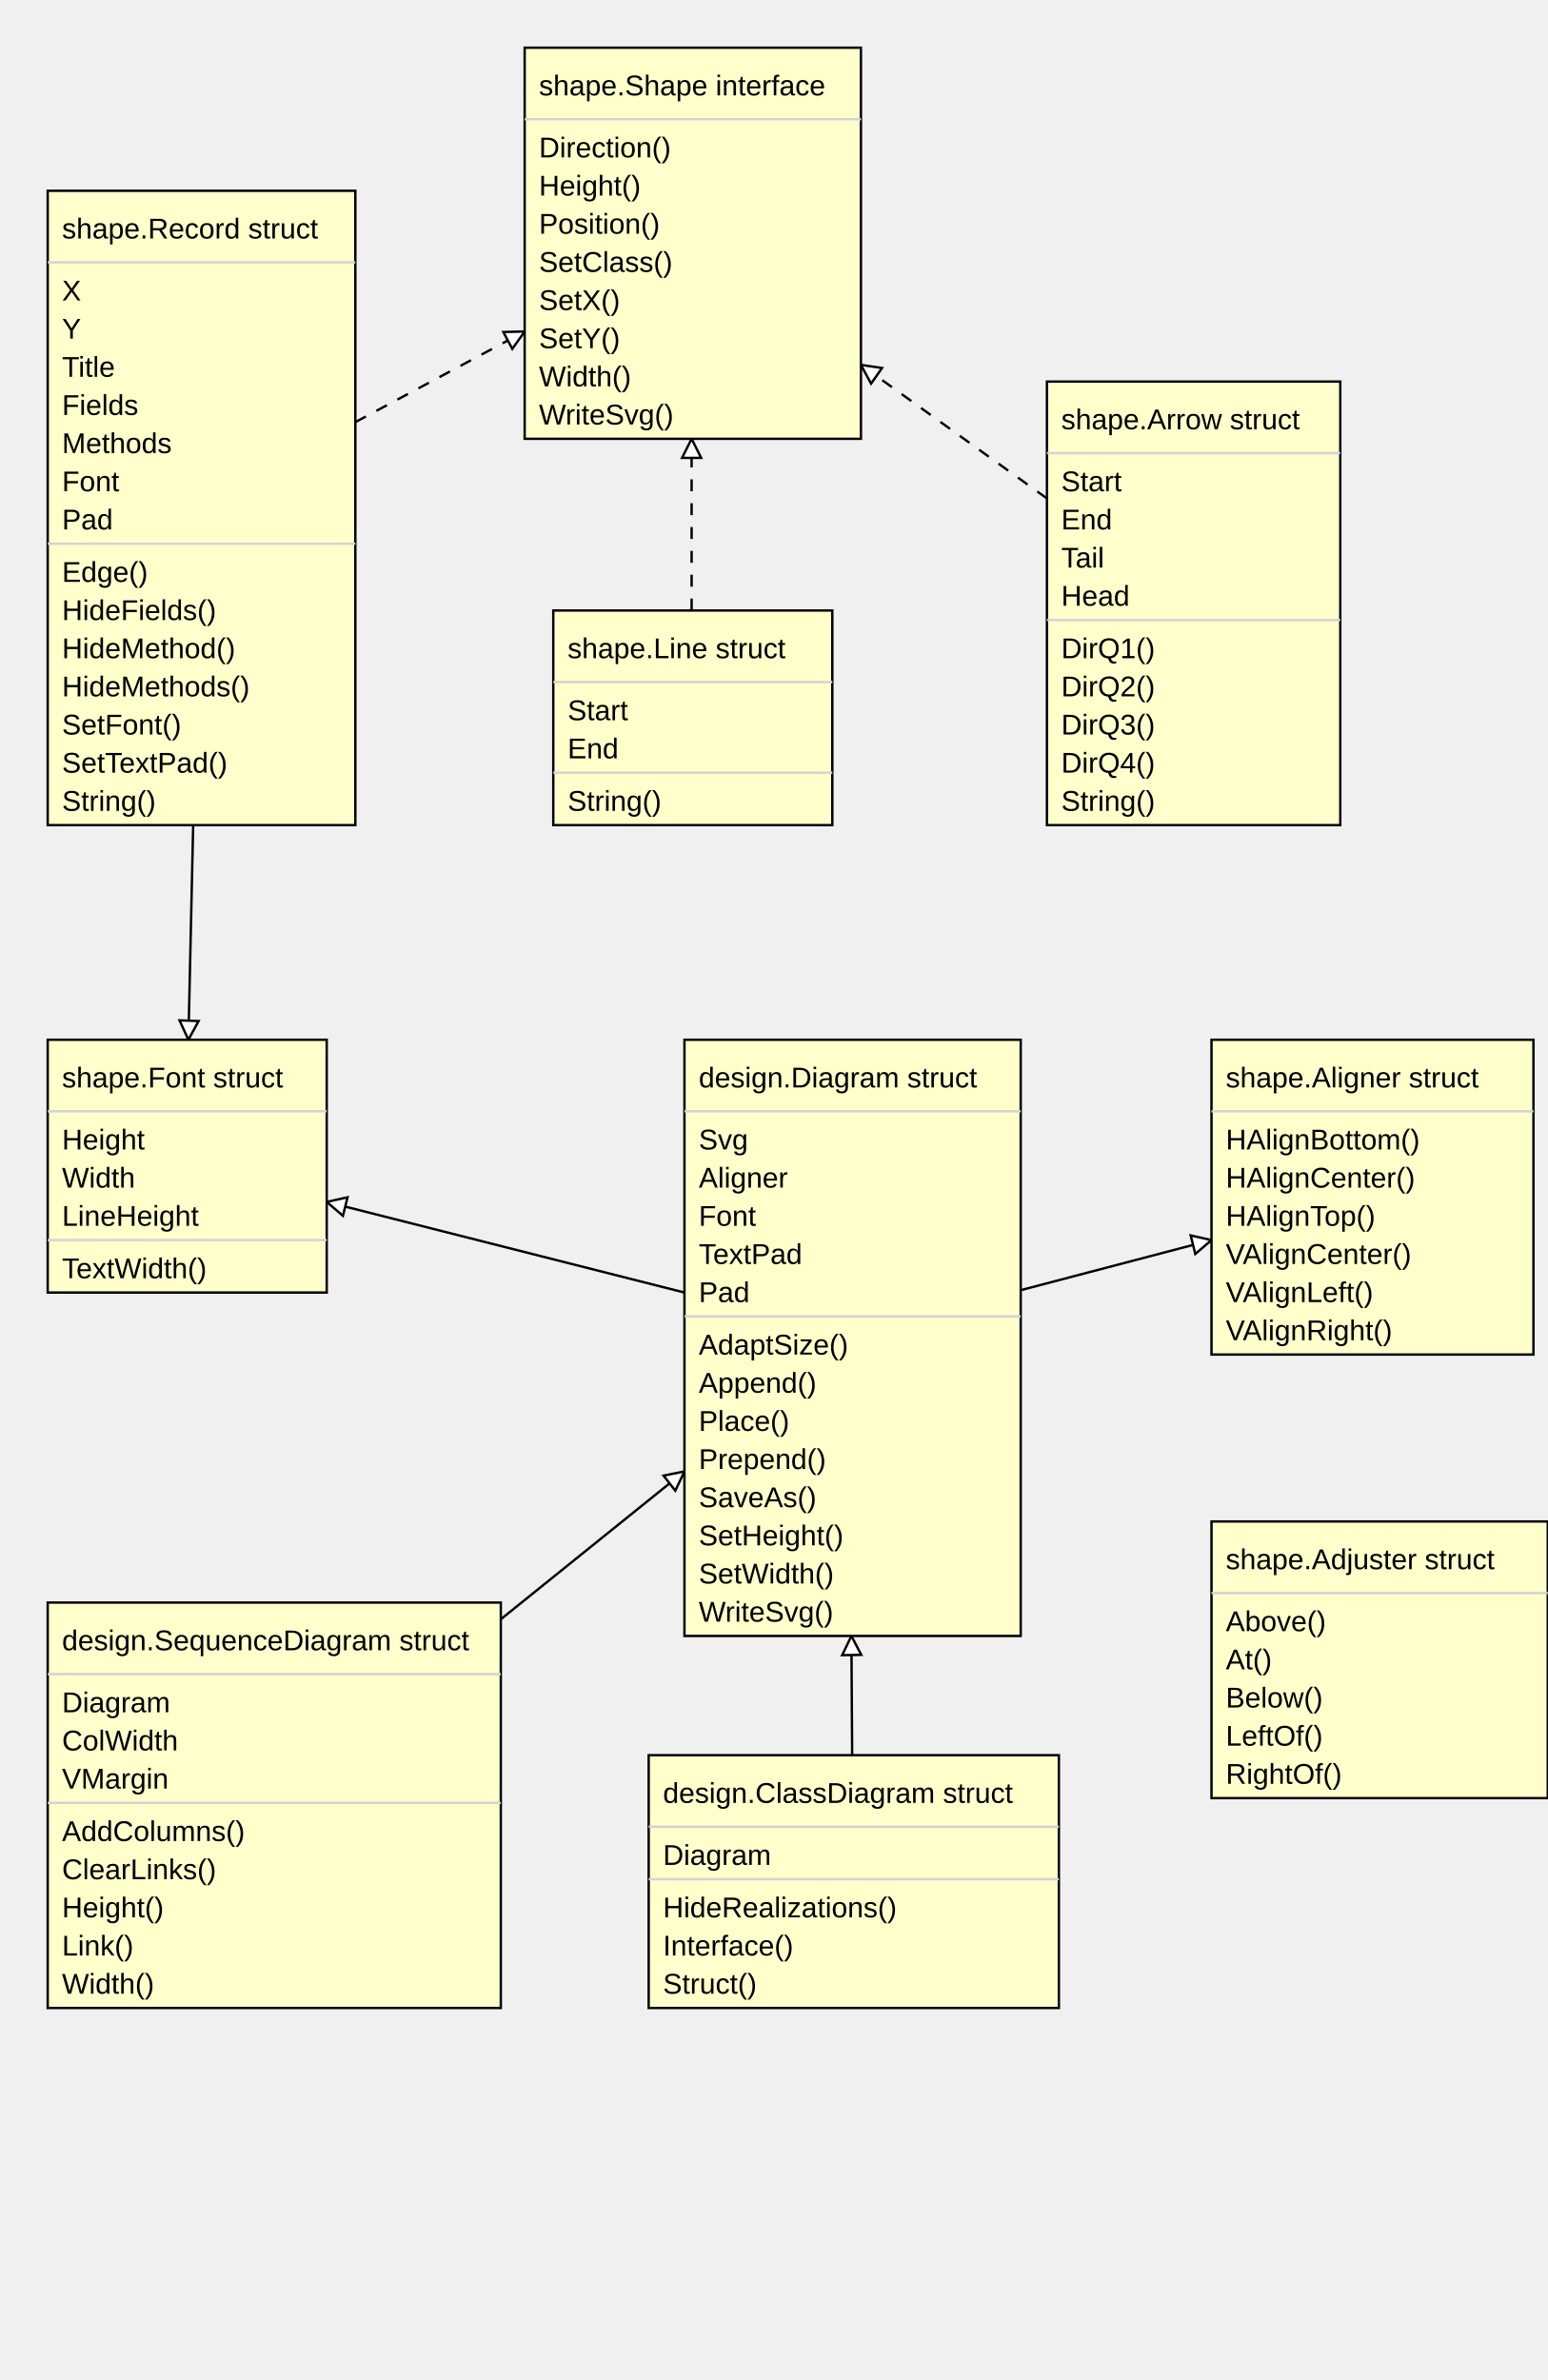
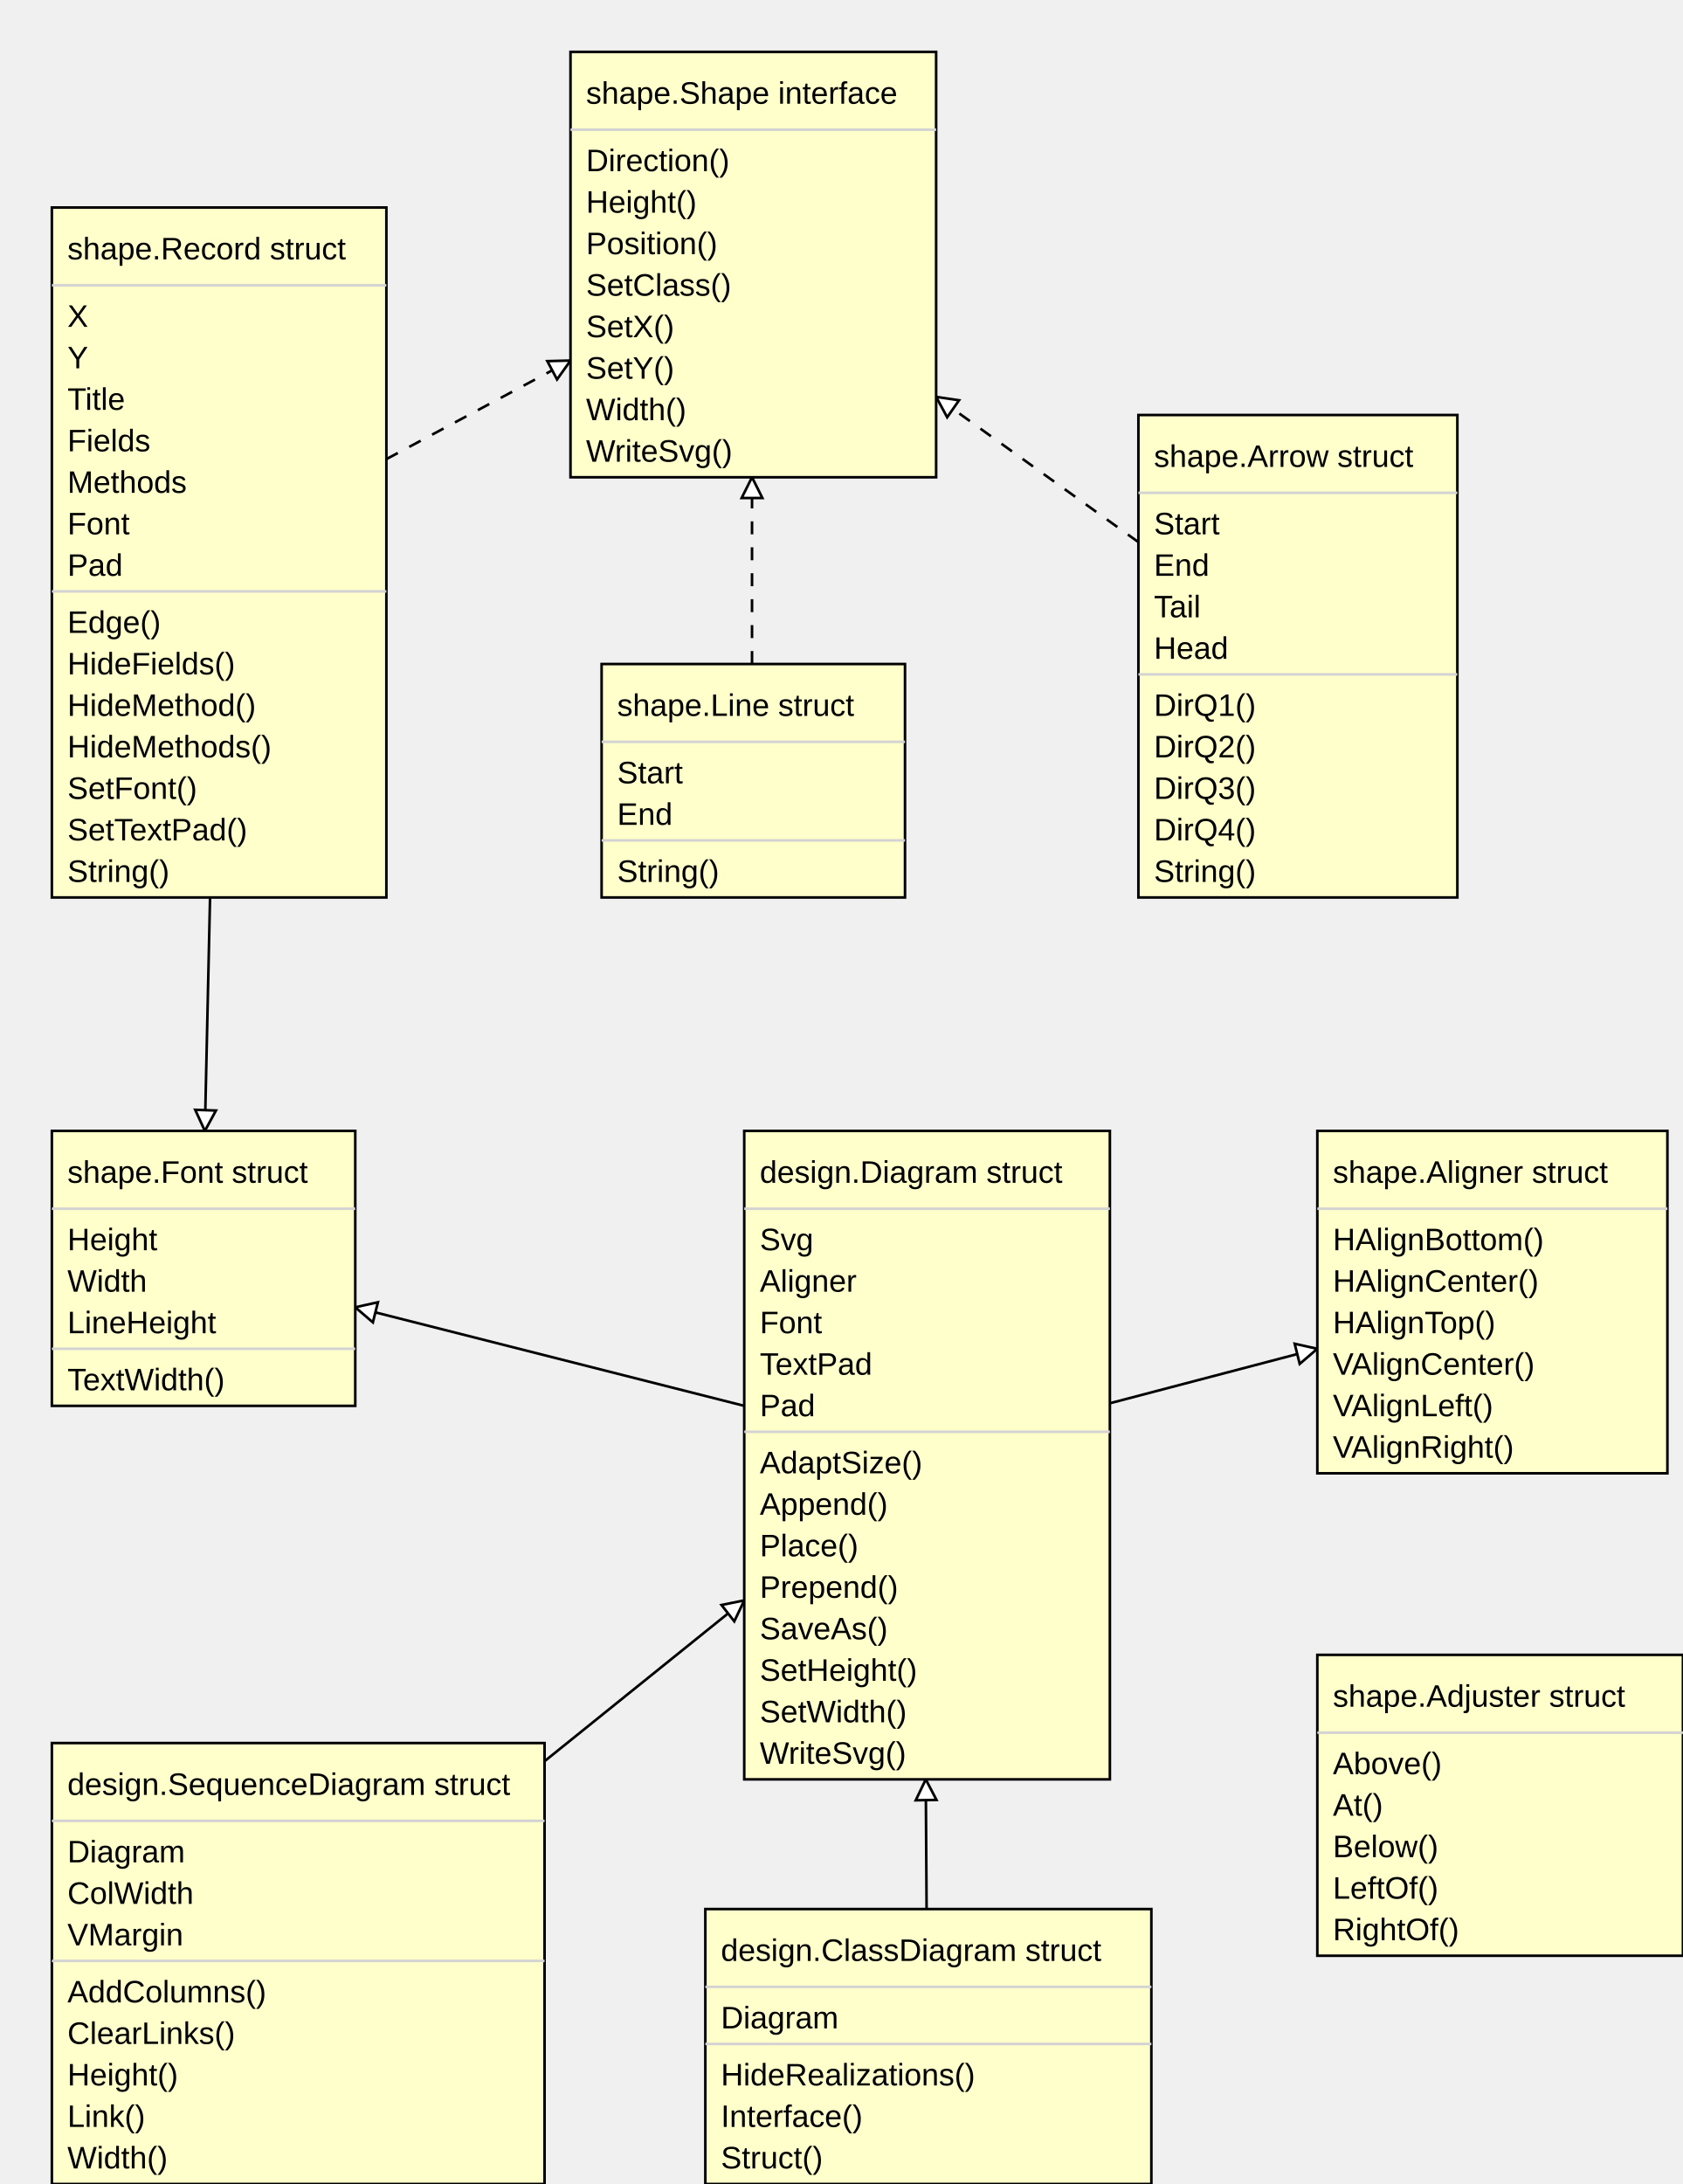
- <svg xmlns="http://www.w3.org/2000/svg" width="649" height="998" font-family="Arial, Helvetica, sans-serif">
+ <svg xmlns="http://www.w3.org/2000/svg" width="649" height="842" font-family="Arial, Helvetica, sans-serif">
  <path class="implements-arrow" style="stroke:black;stroke-dasharray:5,5,5" d="M149,177 L220,139" />
  <g transform="rotate(-28 220 139)">
    <path class="implements-arrow-head" style="stroke:black;fill:#ffffff" d="M220,139 l-8,-4 l 0,8 Z" />
  </g>
  <path class="implements-arrow" style="stroke:black;stroke-dasharray:5,5,5" d="M439,209 L361,153" />
  <g transform="rotate(215 361 153)">
    <path class="implements-arrow-head" style="stroke:black;fill:#ffffff" d="M361,153 l-8,-4 l 0,8 Z" />
  </g>
  <path class="implements-arrow" style="stroke:black;stroke-dasharray:5,5,5" d="M290,256 L290,184" />
  <g transform="rotate(-90 290 184)">
    <path class="implements-arrow-head" style="stroke:black;fill:#ffffff" d="M290,184 l-8,-4 l 0,8 Z" />
  </g>
  <path class="arrow" style="stroke:black" d="M81,346 L79,436" />
  <g transform="rotate(92 79 436)">
    <path class="arrow-head" style="stroke:black;fill:#ffffff" d="M79,436 l-8,-4 l 0,8 Z" />
  </g>
  <path class="arrow" style="stroke:black" d="M210,679 L287,617" />
  <g transform="rotate(-38 287 617)">
    <path class="arrow-head" style="stroke:black;fill:#ffffff" d="M287,617 l-8,-4 l 0,8 Z" />
  </g>
  <path class="arrow" style="stroke:black" d="M358,842 L357,686" />
  <g transform="rotate(269 357 686)">
    <path class="arrow-head" style="stroke:black;fill:#ffffff" d="M357,686 l-8,-4 l 0,8 Z" />
  </g>
  <path class="arrow" style="stroke:black" d="M428,541 L508,520" />
  <g transform="rotate(-14 508 520)">
    <path class="arrow-head" style="stroke:black;fill:#ffffff" d="M508,520 l-8,-4 l 0,8 Z" />
  </g>
  <path class="arrow" style="stroke:black" d="M287,542 L137,504" />
  <g transform="rotate(194 137 504)">
    <path class="arrow-head" style="stroke:black;fill:#ffffff" d="M137,504 l-8,-4 l 0,8 Z" />
  </g>
  <rect class="record" style="fill:#ffffcc;stroke:black" x="220" y="20" width="141" height="164" />
  <line class="line" style="stroke:#d3d3d3" x1="220" y1="50" x2="361" y2="50" />
  <text class="method" style="font-family:Arial,Helvetica,sans-serif; font-size:12px" x="226" y="66">Direction()</text>
  <text class="method" style="font-family:Arial,Helvetica,sans-serif; font-size:12px" x="226" y="82">Height()</text>
  <text class="method" style="font-family:Arial,Helvetica,sans-serif; font-size:12px" x="226" y="98">Position()</text>
  <text class="method" style="font-family:Arial,Helvetica,sans-serif; font-size:12px" x="226" y="114">SetClass()</text>
  <text class="method" style="font-family:Arial,Helvetica,sans-serif; font-size:12px" x="226" y="130">SetX()</text>
  <text class="method" style="font-family:Arial,Helvetica,sans-serif; font-size:12px" x="226" y="146">SetY()</text>
  <text class="method" style="font-family:Arial,Helvetica,sans-serif; font-size:12px" x="226" y="162">Width()</text>
  <text class="method" style="font-family:Arial,Helvetica,sans-serif; font-size:12px" x="226" y="178">WriteSvg()</text>
  <text class="record-title" style="font-family:Arial,Helvetica,sans-serif; font-size:12px" x="226" y="40">shape.Shape interface</text>
  <rect class="record" style="fill:#ffffcc;stroke:black" x="20" y="80" width="129" height="266" />
  <line class="line" style="stroke:#d3d3d3" x1="20" y1="110" x2="149" y2="110" />
  <text class="field" style="font-family:Arial,Helvetica,sans-serif; font-size:12px" x="26" y="126">X</text>
  <text class="field" style="font-family:Arial,Helvetica,sans-serif; font-size:12px" x="26" y="142">Y</text>
  <text class="field" style="font-family:Arial,Helvetica,sans-serif; font-size:12px" x="26" y="158">Title</text>
  <text class="field" style="font-family:Arial,Helvetica,sans-serif; font-size:12px" x="26" y="174">Fields</text>
  <text class="field" style="font-family:Arial,Helvetica,sans-serif; font-size:12px" x="26" y="190">Methods</text>
  <text class="field" style="font-family:Arial,Helvetica,sans-serif; font-size:12px" x="26" y="206">Font</text>
  <text class="field" style="font-family:Arial,Helvetica,sans-serif; font-size:12px" x="26" y="222">Pad</text>
  <line class="line" style="stroke:#d3d3d3" x1="20" y1="228" x2="149" y2="228" />
  <text class="method" style="font-family:Arial,Helvetica,sans-serif; font-size:12px" x="26" y="244">Edge()</text>
  <text class="method" style="font-family:Arial,Helvetica,sans-serif; font-size:12px" x="26" y="260">HideFields()</text>
  <text class="method" style="font-family:Arial,Helvetica,sans-serif; font-size:12px" x="26" y="276">HideMethod()</text>
  <text class="method" style="font-family:Arial,Helvetica,sans-serif; font-size:12px" x="26" y="292">HideMethods()</text>
  <text class="method" style="font-family:Arial,Helvetica,sans-serif; font-size:12px" x="26" y="308">SetFont()</text>
  <text class="method" style="font-family:Arial,Helvetica,sans-serif; font-size:12px" x="26" y="324">SetTextPad()</text>
  <text class="method" style="font-family:Arial,Helvetica,sans-serif; font-size:12px" x="26" y="340">String()</text>
  <text class="record-title" style="font-family:Arial,Helvetica,sans-serif; font-size:12px" x="26" y="100">shape.Record struct</text>
  <rect class="record" style="fill:#ffffcc;stroke:black" x="232" y="256" width="117" height="90" />
  <line class="line" style="stroke:#d3d3d3" x1="232" y1="286" x2="349" y2="286" />
  <text class="field" style="font-family:Arial,Helvetica,sans-serif; font-size:12px" x="238" y="302">Start</text>
  <text class="field" style="font-family:Arial,Helvetica,sans-serif; font-size:12px" x="238" y="318">End</text>
  <line class="line" style="stroke:#d3d3d3" x1="232" y1="324" x2="349" y2="324" />
  <text class="method" style="font-family:Arial,Helvetica,sans-serif; font-size:12px" x="238" y="340">String()</text>
  <text class="record-title" style="font-family:Arial,Helvetica,sans-serif; font-size:12px" x="238" y="276">shape.Line struct</text>
  <rect class="record" style="fill:#ffffcc;stroke:black" x="439" y="160" width="123" height="186" />
  <line class="line" style="stroke:#d3d3d3" x1="439" y1="190" x2="562" y2="190" />
  <text class="field" style="font-family:Arial,Helvetica,sans-serif; font-size:12px" x="445" y="206">Start</text>
  <text class="field" style="font-family:Arial,Helvetica,sans-serif; font-size:12px" x="445" y="222">End</text>
  <text class="field" style="font-family:Arial,Helvetica,sans-serif; font-size:12px" x="445" y="238">Tail</text>
  <text class="field" style="font-family:Arial,Helvetica,sans-serif; font-size:12px" x="445" y="254">Head</text>
  <line class="line" style="stroke:#d3d3d3" x1="439" y1="260" x2="562" y2="260" />
  <text class="method" style="font-family:Arial,Helvetica,sans-serif; font-size:12px" x="445" y="276">DirQ1()</text>
  <text class="method" style="font-family:Arial,Helvetica,sans-serif; font-size:12px" x="445" y="292">DirQ2()</text>
  <text class="method" style="font-family:Arial,Helvetica,sans-serif; font-size:12px" x="445" y="308">DirQ3()</text>
  <text class="method" style="font-family:Arial,Helvetica,sans-serif; font-size:12px" x="445" y="324">DirQ4()</text>
  <text class="method" style="font-family:Arial,Helvetica,sans-serif; font-size:12px" x="445" y="340">String()</text>
  <text class="record-title" style="font-family:Arial,Helvetica,sans-serif; font-size:12px" x="445" y="180">shape.Arrow struct</text>
  <rect class="record" style="fill:#ffffcc;stroke:black" x="20" y="436" width="117" height="106" />
  <line class="line" style="stroke:#d3d3d3" x1="20" y1="466" x2="137" y2="466" />
  <text class="field" style="font-family:Arial,Helvetica,sans-serif; font-size:12px" x="26" y="482">Height</text>
  <text class="field" style="font-family:Arial,Helvetica,sans-serif; font-size:12px" x="26" y="498">Width</text>
  <text class="field" style="font-family:Arial,Helvetica,sans-serif; font-size:12px" x="26" y="514">LineHeight</text>
  <line class="line" style="stroke:#d3d3d3" x1="20" y1="520" x2="137" y2="520" />
  <text class="method" style="font-family:Arial,Helvetica,sans-serif; font-size:12px" x="26" y="536">TextWidth()</text>
  <text class="record-title" style="font-family:Arial,Helvetica,sans-serif; font-size:12px" x="26" y="456">shape.Font struct</text>
  <rect class="record" style="fill:#ffffcc;stroke:black" x="287" y="436" width="141" height="250" />
  <line class="line" style="stroke:#d3d3d3" x1="287" y1="466" x2="428" y2="466" />
  <text class="field" style="font-family:Arial,Helvetica,sans-serif; font-size:12px" x="293" y="482">Svg</text>
  <text class="field" style="font-family:Arial,Helvetica,sans-serif; font-size:12px" x="293" y="498">Aligner</text>
  <text class="field" style="font-family:Arial,Helvetica,sans-serif; font-size:12px" x="293" y="514">Font</text>
  <text class="field" style="font-family:Arial,Helvetica,sans-serif; font-size:12px" x="293" y="530">TextPad</text>
  <text class="field" style="font-family:Arial,Helvetica,sans-serif; font-size:12px" x="293" y="546">Pad</text>
  <line class="line" style="stroke:#d3d3d3" x1="287" y1="552" x2="428" y2="552" />
  <text class="method" style="font-family:Arial,Helvetica,sans-serif; font-size:12px" x="293" y="568">AdaptSize()</text>
  <text class="method" style="font-family:Arial,Helvetica,sans-serif; font-size:12px" x="293" y="584">Append()</text>
  <text class="method" style="font-family:Arial,Helvetica,sans-serif; font-size:12px" x="293" y="600">Place()</text>
  <text class="method" style="font-family:Arial,Helvetica,sans-serif; font-size:12px" x="293" y="616">Prepend()</text>
  <text class="method" style="font-family:Arial,Helvetica,sans-serif; font-size:12px" x="293" y="632">SaveAs()</text>
  <text class="method" style="font-family:Arial,Helvetica,sans-serif; font-size:12px" x="293" y="648">SetHeight()</text>
  <text class="method" style="font-family:Arial,Helvetica,sans-serif; font-size:12px" x="293" y="664">SetWidth()</text>
  <text class="method" style="font-family:Arial,Helvetica,sans-serif; font-size:12px" x="293" y="680">WriteSvg()</text>
  <text class="record-title" style="font-family:Arial,Helvetica,sans-serif; font-size:12px" x="293" y="456">design.Diagram struct</text>
  <rect class="record" style="fill:#ffffcc;stroke:black" x="508" y="436" width="135" height="132" />
  <line class="line" style="stroke:#d3d3d3" x1="508" y1="466" x2="643" y2="466" />
  <text class="method" style="font-family:Arial,Helvetica,sans-serif; font-size:12px" x="514" y="482">HAlignBottom()</text>
  <text class="method" style="font-family:Arial,Helvetica,sans-serif; font-size:12px" x="514" y="498">HAlignCenter()</text>
  <text class="method" style="font-family:Arial,Helvetica,sans-serif; font-size:12px" x="514" y="514">HAlignTop()</text>
  <text class="method" style="font-family:Arial,Helvetica,sans-serif; font-size:12px" x="514" y="530">VAlignCenter()</text>
  <text class="method" style="font-family:Arial,Helvetica,sans-serif; font-size:12px" x="514" y="546">VAlignLeft()</text>
  <text class="method" style="font-family:Arial,Helvetica,sans-serif; font-size:12px" x="514" y="562">VAlignRight()</text>
  <text class="record-title" style="font-family:Arial,Helvetica,sans-serif; font-size:12px" x="514" y="456">shape.Aligner struct</text>
  <rect class="record" style="fill:#ffffcc;stroke:black" x="20" y="672" width="190" height="170" />
  <line class="line" style="stroke:#d3d3d3" x1="20" y1="702" x2="210" y2="702" />
  <text class="field" style="font-family:Arial,Helvetica,sans-serif; font-size:12px" x="26" y="718">Diagram</text>
  <text class="field" style="font-family:Arial,Helvetica,sans-serif; font-size:12px" x="26" y="734">ColWidth</text>
  <text class="field" style="font-family:Arial,Helvetica,sans-serif; font-size:12px" x="26" y="750">VMargin</text>
  <line class="line" style="stroke:#d3d3d3" x1="20" y1="756" x2="210" y2="756" />
  <text class="method" style="font-family:Arial,Helvetica,sans-serif; font-size:12px" x="26" y="772">AddColumns()</text>
  <text class="method" style="font-family:Arial,Helvetica,sans-serif; font-size:12px" x="26" y="788">ClearLinks()</text>
  <text class="method" style="font-family:Arial,Helvetica,sans-serif; font-size:12px" x="26" y="804">Height()</text>
  <text class="method" style="font-family:Arial,Helvetica,sans-serif; font-size:12px" x="26" y="820">Link()</text>
  <text class="method" style="font-family:Arial,Helvetica,sans-serif; font-size:12px" x="26" y="836">Width()</text>
  <text class="record-title" style="font-family:Arial,Helvetica,sans-serif; font-size:12px" x="26" y="692">design.SequenceDiagram struct</text>
  <rect class="record" style="fill:#ffffcc;stroke:black" x="508" y="638" width="141" height="116" />
  <line class="line" style="stroke:#d3d3d3" x1="508" y1="668" x2="649" y2="668" />
  <text class="method" style="font-family:Arial,Helvetica,sans-serif; font-size:12px" x="514" y="684">Above()</text>
  <text class="method" style="font-family:Arial,Helvetica,sans-serif; font-size:12px" x="514" y="700">At()</text>
  <text class="method" style="font-family:Arial,Helvetica,sans-serif; font-size:12px" x="514" y="716">Below()</text>
  <text class="method" style="font-family:Arial,Helvetica,sans-serif; font-size:12px" x="514" y="732">LeftOf()</text>
  <text class="method" style="font-family:Arial,Helvetica,sans-serif; font-size:12px" x="514" y="748">RightOf()</text>
  <text class="record-title" style="font-family:Arial,Helvetica,sans-serif; font-size:12px" x="514" y="658">shape.Adjuster struct</text>
  <rect class="record" style="fill:#ffffcc;stroke:black" x="272" y="736" width="172" height="106" />
  <line class="line" style="stroke:#d3d3d3" x1="272" y1="766" x2="444" y2="766" />
  <text class="field" style="font-family:Arial,Helvetica,sans-serif; font-size:12px" x="278" y="782">Diagram</text>
  <line class="line" style="stroke:#d3d3d3" x1="272" y1="788" x2="444" y2="788" />
  <text class="method" style="font-family:Arial,Helvetica,sans-serif; font-size:12px" x="278" y="804">HideRealizations()</text>
  <text class="method" style="font-family:Arial,Helvetica,sans-serif; font-size:12px" x="278" y="820">Interface()</text>
  <text class="method" style="font-family:Arial,Helvetica,sans-serif; font-size:12px" x="278" y="836">Struct()</text>
  <text class="record-title" style="font-family:Arial,Helvetica,sans-serif; font-size:12px" x="278" y="756">design.ClassDiagram struct</text>
</svg>
